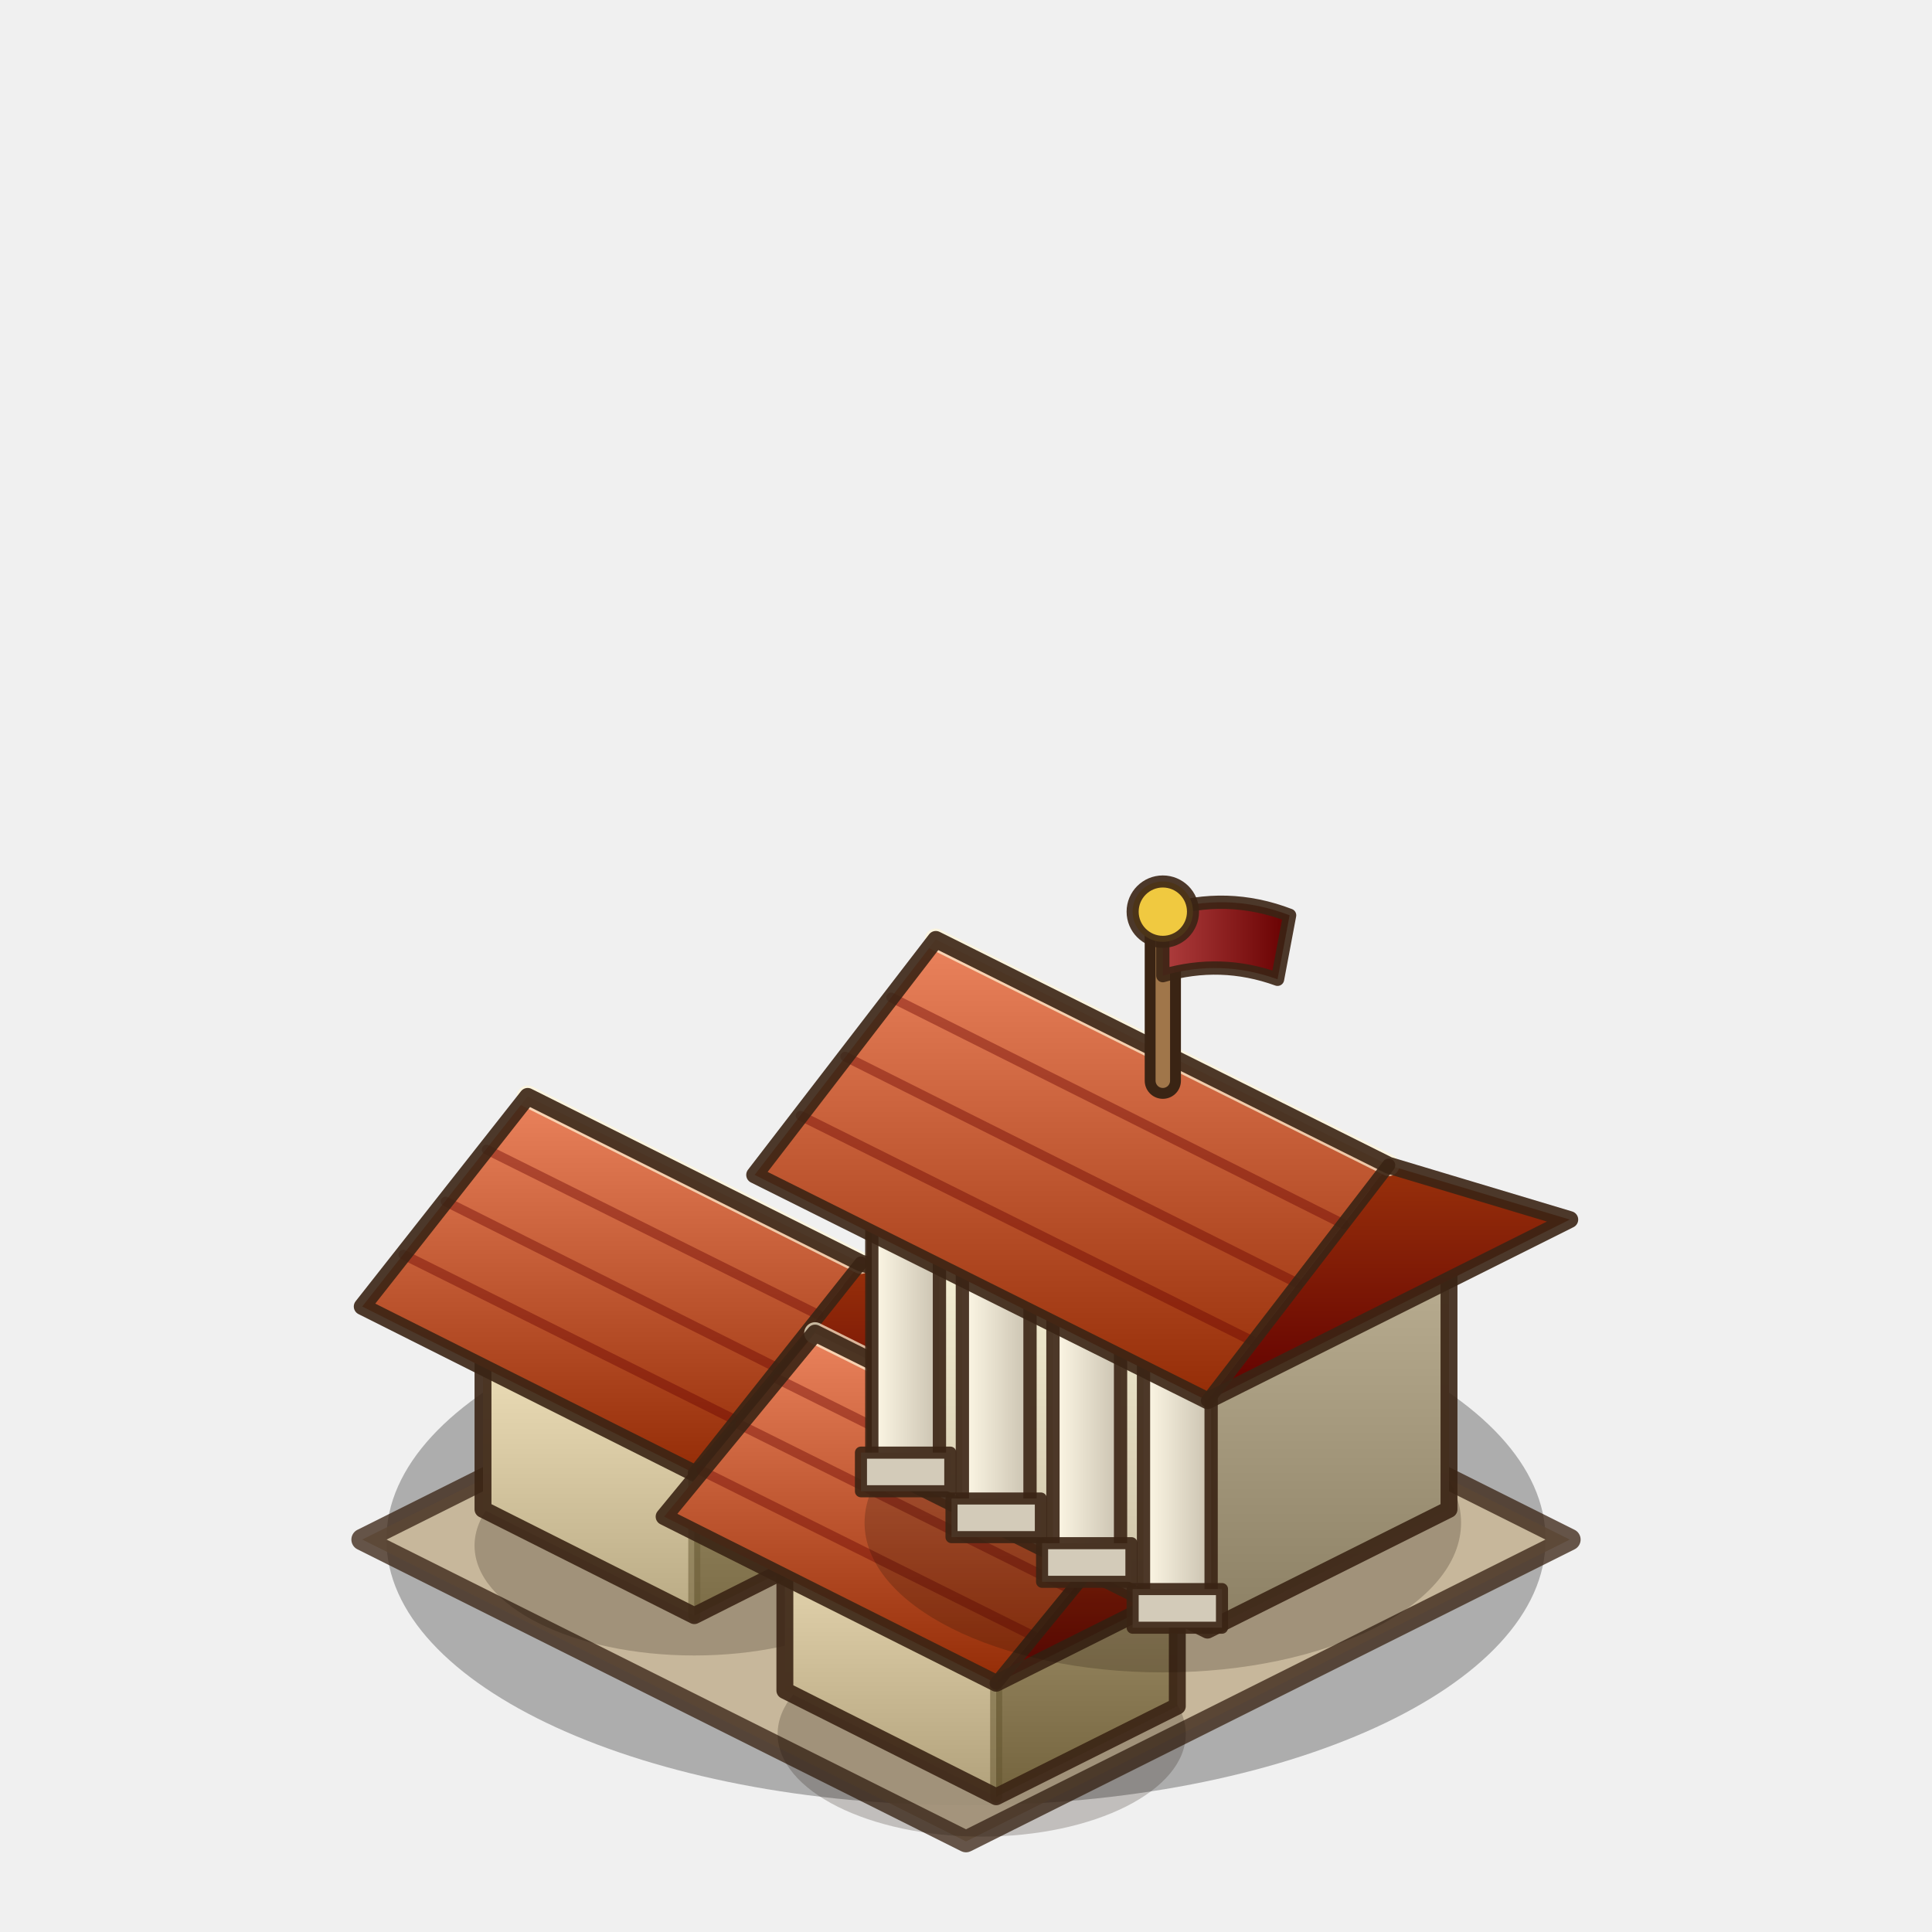
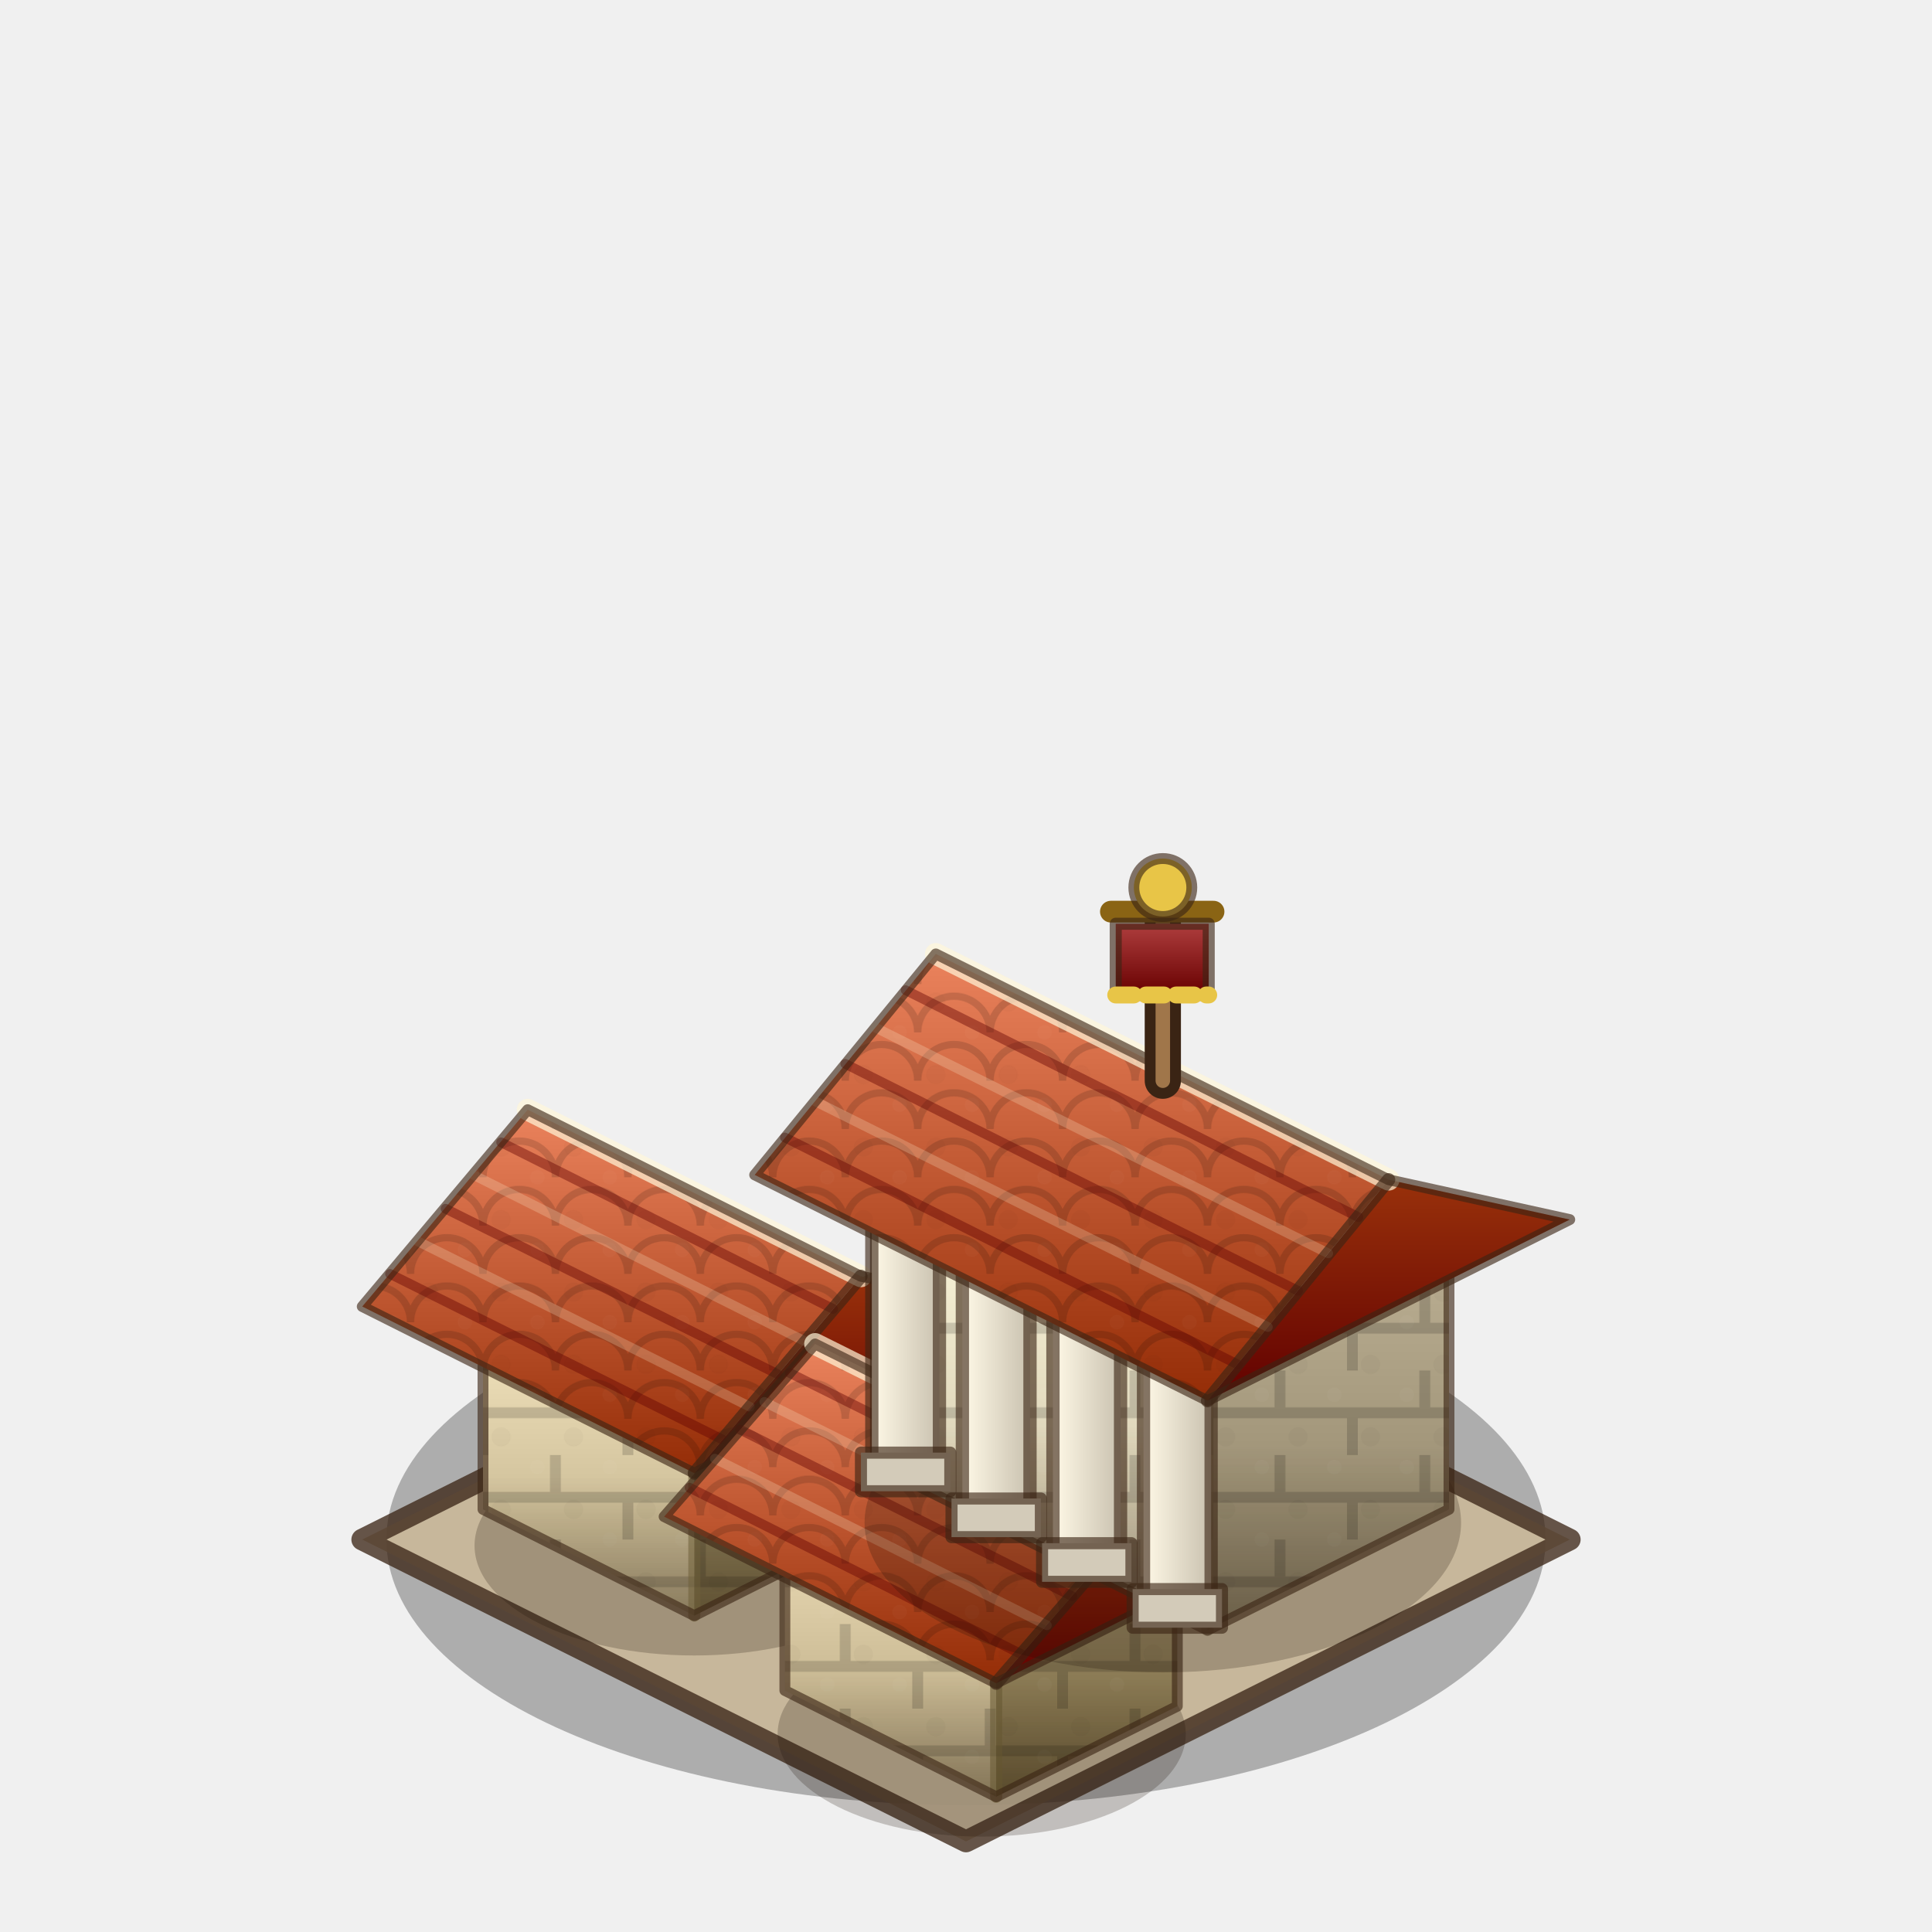
<svg xmlns="http://www.w3.org/2000/svg" viewBox="0 0 256 256" width="256" height="256">
  <defs>
    <pattern id="gtex" width="6" height="6" patternUnits="userSpaceOnUse">
      <circle cx="1.5" cy="1.5" r="0.8" fill="#000" opacity="0.18" />
      <circle cx="4.5" cy="4" r="0.6" fill="#fff" opacity="0.18" />
    </pattern>
    <pattern id="stripes" width="8" height="8" patternUnits="userSpaceOnUse" patternTransform="rotate(45)">
      <rect width="4" height="8" fill="#fff" opacity="0.35" />
    </pattern>
+     <linearGradient id="ao" x1="0" y1="0" x2="0" y2="1">
+       <stop offset="0.55" stop-color="#1a0e04" stop-opacity="0" />
+       <stop offset="1" stop-color="#1a0e04" stop-opacity="0.3" />
+     </linearGradient>
    <pattern id="stonetex" width="12" height="7" patternUnits="userSpaceOnUse">
      <path d="M0,3.5 h12 M6,0 v3.5 M0,3.5 v3.5 M12,3.5 v3.5" stroke="#000" stroke-width="0.9" fill="none" opacity="0.16" />
+     </pattern>
+     <pattern id="marbletex" width="16" height="16" patternUnits="userSpaceOnUse">
+       <path d="M0,10 q4,-3 8,0 t8,0 M-2,3 q5,2 10,-1 t8,1" stroke="#000" stroke-width="0.6" fill="none" opacity="0.08" />
+     </pattern>
+     <pattern id="sandtex" width="14" height="8" patternUnits="userSpaceOnUse">
+       <path d="M0,4 h14 M7,0 v4 M0,4 v4 M14,4 v4" stroke="#000" stroke-width="0.8" fill="none" opacity="0.13" />
+     </pattern>
+     <pattern id="hidetex" width="10" height="10" patternUnits="userSpaceOnUse">
+       <path d="M0,5 h10" stroke="#000" stroke-width="0.7" opacity="0.16" stroke-dasharray="1.5 2" />
+       <path d="M5,0 v10" stroke="#000" stroke-width="0.7" opacity="0.1" stroke-dasharray="1.5 2" />
+     </pattern>
+     <pattern id="plastertex" width="9" height="9" patternUnits="userSpaceOnUse">
+       <circle cx="2" cy="3" r="0.6" fill="#000" opacity="0.08" />
+       <circle cx="6.5" cy="7" r="0.5" fill="#fff" opacity="0.14" />
+     </pattern>
+     <pattern id="thatchtex" width="6" height="6" patternUnits="userSpaceOnUse" patternTransform="rotate(75)">
+       <path d="M0,3 h6" stroke="#000" stroke-width="0.9" opacity="0.16" />
+       <path d="M0,0.8 h6" stroke="#fff" stroke-width="0.5" opacity="0.12" />
+     </pattern>
+     <pattern id="mosaictex" width="4" height="4" patternUnits="userSpaceOnUse">
+       <rect width="2" height="2" fill="#fff" opacity="0.3" />
+       <rect x="2" y="2" width="2" height="2" fill="#000" opacity="0.14" />
+     </pattern>
+     <pattern id="tiletex" width="6" height="4" patternUnits="userSpaceOnUse">
+       <path d="M0,4 a3,3 0 0 1 6,0" stroke="#000" stroke-width="0.6" fill="none" opacity="0.14" />
    </pattern>
    <pattern id="planktex" width="12" height="5" patternUnits="userSpaceOnUse">
      <path d="M0,2.5 h12" stroke="#000" stroke-width="0.9" opacity="0.18" />
      <path d="M0,4.6 h12" stroke="#fff" stroke-width="0.6" opacity="0.12" />
    </pattern>
  </defs>
  <defs>
    <linearGradient id="g0" x1="0" y1="0" x2="0" y2="1">
      <stop offset="0" stop-color="#f7e8c2" />
      <stop offset="1" stop-color="#b9aa84" />
    </linearGradient>
    <linearGradient id="g1" x1="0" y1="0" x2="0" y2="1">
      <stop offset="0" stop-color="#afa07a" />
      <stop offset="1" stop-color="#7c6d47" />
    </linearGradient>
    <linearGradient id="g2" x1="0" y1="0" x2="0" y2="1">
      <stop offset="0" stop-color="#99310b" />
      <stop offset="1" stop-color="#610000" />
    </linearGradient>
    <linearGradient id="g3" x1="0" y1="0" x2="0" y2="1">
      <stop offset="0" stop-color="#eb835d" />
      <stop offset="1" stop-color="#942c06" />
    </linearGradient>
    <linearGradient id="g4" x1="0" y1="0" x2="0" y2="1">
      <stop offset="0" stop-color="#efdfb9" />
      <stop offset="1" stop-color="#b1a17b" />
    </linearGradient>
    <linearGradient id="g5" x1="0" y1="0" x2="0" y2="1">
      <stop offset="0" stop-color="#a79771" />
      <stop offset="1" stop-color="#74643e" />
    </linearGradient>
    <linearGradient id="g6" x1="0" y1="0" x2="0" y2="1">
      <stop offset="0" stop-color="#fffbdf" />
      <stop offset="1" stop-color="#c9bda1" />
    </linearGradient>
    <linearGradient id="g7" x1="0" y1="0" x2="0" y2="1">
      <stop offset="0" stop-color="#bfb397" />
      <stop offset="1" stop-color="#8c8064" />
    </linearGradient>
    <linearGradient id="g8" x1="0" y1="0" x2="1" y2="0">
      <stop offset="0" stop-color="#fff9e7" />
      <stop offset="1" stop-color="#c9c1af" />
    </linearGradient>
-     <linearGradient id="g9" x1="0" y1="0" x2="1" y2="0">
+     <linearGradient id="g9" x1="0" y1="0" x2="0" y2="1">
      <stop offset="0" stop-color="#af3e3e" />
      <stop offset="1" stop-color="#670000" />
    </linearGradient>
  </defs>
  <g transform="translate(-32,92) scale(1.6)">
    <ellipse cx="100" cy="70" rx="48" ry="22" fill="#000" opacity="0.28" />
    <polygon points="100,45 150,70 100,95 50,70" fill="#c8b89a" opacity="0.95" stroke="#3a2414" stroke-width="1.8" stroke-opacity="0.8" stroke-linejoin="round" stroke-linecap="round" />
    <ellipse cx="77.5" cy="70.5" rx="18.2" ry="9.1" fill="#1a0e04" opacity="0.22" />
    <polygon points="60,67.5 77.5,76.3 77.5,59.5 60,50.7" fill="url(#g0)" />
    <polygon points="77.5,76.3 95,67.5 95,50.7 77.5,59.5" fill="url(#g1)" />
    <polygon points="77.5,42 95,50.7 77.5,59.5 60,50.7" fill="#ffffea" />
+     <polygon points="60,67.5 77.5,76.3 77.5,59.5 60,50.7" fill="url(#stonetex)" />
+     <polygon points="77.5,76.3 95,67.5 95,50.7 77.5,59.5" fill="url(#stonetex)" />
+     <polygon points="60,67.5 77.5,76.3 77.5,59.5 60,50.7" fill="url(#gtex)" opacity="0.14" />
+     <polygon points="77.5,76.3 95,67.5 95,50.7 77.5,59.5" fill="url(#gtex)" opacity="0.14" />
+     <polygon points="60,67.5 77.5,76.3 77.5,59.5 60,50.7" fill="url(#ao)" />
+     <polygon points="77.5,76.3 95,67.5 95,50.7 77.5,59.5" fill="url(#ao)" />
    <line x1="77.5" y1="76.3" x2="77.5" y2="59.5" stroke="#6d5e38" stroke-width="1" stroke-linecap="round" opacity="0.55" />
    <polyline points="60,50.7 77.5,59.5 95,50.7" fill="none" stroke="#fff6d8" stroke-width="1.3" opacity="0.55" />
-     <polygon points="60,67.5 77.5,76.3 95,67.5 95,50.7 77.5,42 60,50.7" fill="none" stroke="#3a2414" stroke-width="1.4" stroke-opacity="0.9" stroke-linejoin="round" stroke-linecap="round" />
-     <polygon points="77.5,64.5 105,50.7 91.3,47.1" fill="url(#g2)" />
-     <polygon points="50,50.7 77.5,64.5 91.3,47.1 63.7,33.3" fill="url(#g3)" />
-     <line x1="53.4" y1="46.4" x2="80.9" y2="60.1" stroke="#660000" stroke-width="0.8" stroke-linecap="round" opacity="0.4" />
-     <line x1="56.9" y1="42" x2="84.4" y2="55.8" stroke="#660000" stroke-width="0.8" stroke-linecap="round" opacity="0.4" />
-     <line x1="60.3" y1="37.7" x2="87.8" y2="51.4" stroke="#660000" stroke-width="0.8" stroke-linecap="round" opacity="0.4" />
-     <line x1="63.7" y1="33.3" x2="91.3" y2="47.1" stroke="#fff6d8" stroke-width="1.8" stroke-linecap="round" opacity="0.7" />
-     <polygon points="50,50.7 77.5,64.5 105,50.7 91.3,47.1 63.7,33.3" fill="none" stroke="#3a2414" stroke-width="1.4" stroke-opacity="0.9" stroke-linejoin="round" stroke-linecap="round" />
-     <line x1="77.5" y1="64.5" x2="91.3" y2="47.1" stroke="#3a2414" stroke-width="1.1" stroke-linecap="round" opacity="0.9" />
+     <polygon points="60,67.5 77.5,76.3 95,67.5 95,50.7 77.5,42 60,50.7" fill="none" stroke="#3a2414" stroke-width="0.9" stroke-opacity="0.62" stroke-linejoin="round" stroke-linecap="round" />
+     <polygon points="77.5,64.5 105,50.7 91.3,48.2" fill="url(#g2)" />
+     <polygon points="50,50.7 77.5,64.5 91.3,48.2 63.7,34.4" fill="url(#g3)" />
+     <polygon points="50,50.7 77.5,64.5 91.3,48.2 63.7,34.4" fill="url(#gtex)" opacity="0.12" />
+     <polygon points="50,50.7 77.5,64.5 91.3,48.2 63.7,34.4" fill="url(#tiletex)" />
+     <line x1="52.3" y1="48" x2="79.8" y2="61.7" stroke="#610000" stroke-width="0.8" stroke-linecap="round" opacity="0.42" />
+     <line x1="54.6" y1="45.3" x2="82.1" y2="59" stroke="#fff6d8" stroke-width="0.8" stroke-linecap="round" opacity="0.22" />
+     <line x1="56.9" y1="42.6" x2="84.4" y2="56.3" stroke="#610000" stroke-width="0.8" stroke-linecap="round" opacity="0.42" />
+     <line x1="59.2" y1="39.8" x2="86.7" y2="53.6" stroke="#fff6d8" stroke-width="0.8" stroke-linecap="round" opacity="0.22" />
+     <line x1="61.5" y1="37.1" x2="89" y2="50.9" stroke="#610000" stroke-width="0.8" stroke-linecap="round" opacity="0.42" />
+     <line x1="63.7" y1="34.4" x2="91.3" y2="48.2" stroke="#fff6d8" stroke-width="1.8" stroke-linecap="round" opacity="0.7" />
+     <polygon points="50,50.7 77.5,64.5 105,50.7 91.3,48.2 63.7,34.4" fill="none" stroke="#3a2414" stroke-width="0.9" stroke-opacity="0.62" stroke-linejoin="round" stroke-linecap="round" />
+     <line x1="77.5" y1="64.5" x2="91.3" y2="48.2" stroke="#3a2414" stroke-width="1.1" stroke-linecap="round" opacity="0.62" />
    <ellipse cx="101.3" cy="86.1" rx="16.9" ry="8.5" fill="#1a0e04" opacity="0.22" />
    <polygon points="85,82.5 102.5,91.3 102.5,76.9 85,68.1" fill="url(#g4)" />
    <polygon points="102.5,91.3 117.5,83.8 117.5,69.4 102.5,76.9" fill="url(#g5)" />
    <polygon points="100,60.6 117.5,69.4 102.5,76.9 85,68.1" fill="#ffffe1" />
+     <polygon points="85,82.5 102.5,91.3 102.5,76.9 85,68.1" fill="url(#stonetex)" />
+     <polygon points="102.5,91.3 117.5,83.8 117.5,69.4 102.5,76.9" fill="url(#stonetex)" />
+     <polygon points="85,82.5 102.5,91.3 102.5,76.9 85,68.1" fill="url(#gtex)" opacity="0.14" />
+     <polygon points="102.5,91.3 117.5,83.8 117.5,69.4 102.5,76.9" fill="url(#gtex)" opacity="0.14" />
+     <polygon points="85,82.5 102.5,91.3 102.5,76.9 85,68.1" fill="url(#ao)" />
+     <polygon points="102.5,91.3 117.5,83.8 117.5,69.4 102.5,76.9" fill="url(#ao)" />
    <line x1="102.5" y1="91.3" x2="102.5" y2="76.9" stroke="#65552f" stroke-width="1" stroke-linecap="round" opacity="0.55" />
    <polyline points="85,68.1 102.5,76.9 117.5,69.4" fill="none" stroke="#fff6d8" stroke-width="1.3" opacity="0.55" />
-     <polygon points="85,82.5 102.5,91.3 117.5,83.8 117.5,69.4 100,60.6 85,68.1" fill="none" stroke="#3a2414" stroke-width="1.4" stroke-opacity="0.9" stroke-linejoin="round" stroke-linecap="round" />
-     <polygon points="102.5,81.9 127.5,69.4 115,66.6" fill="url(#g2)" />
-     <polygon points="75,68.1 102.5,81.9 115,66.6 87.5,52.9" fill="url(#g3)" />
-     <line x1="78.1" y1="64.3" x2="105.6" y2="78" stroke="#660000" stroke-width="0.8" stroke-linecap="round" opacity="0.4" />
-     <line x1="81.3" y1="60.5" x2="108.8" y2="74.2" stroke="#660000" stroke-width="0.8" stroke-linecap="round" opacity="0.4" />
-     <line x1="84.4" y1="56.7" x2="111.9" y2="70.4" stroke="#660000" stroke-width="0.8" stroke-linecap="round" opacity="0.4" />
-     <line x1="87.5" y1="52.9" x2="115" y2="66.6" stroke="#fff6d8" stroke-width="1.8" stroke-linecap="round" opacity="0.7" />
-     <polygon points="75,68.1 102.5,81.9 127.5,69.4 115,66.6 87.5,52.9" fill="none" stroke="#3a2414" stroke-width="1.4" stroke-opacity="0.9" stroke-linejoin="round" stroke-linecap="round" />
-     <line x1="102.5" y1="81.9" x2="115" y2="66.6" stroke="#3a2414" stroke-width="1.1" stroke-linecap="round" opacity="0.9" />
+     <polygon points="85,82.5 102.5,91.3 117.5,83.8 117.5,69.4 100,60.6 85,68.1" fill="none" stroke="#3a2414" stroke-width="0.9" stroke-opacity="0.62" stroke-linejoin="round" stroke-linecap="round" />
+     <polygon points="102.5,81.9 127.5,69.4 115,67.5" fill="url(#g2)" />
+     <polygon points="75,68.1 102.5,81.9 115,67.5 87.5,53.8" fill="url(#g3)" />
+     <polygon points="75,68.1 102.5,81.9 115,67.5 87.5,53.8" fill="url(#gtex)" opacity="0.12" />
+     <polygon points="75,68.1 102.5,81.9 115,67.5 87.5,53.8" fill="url(#tiletex)" />
+     <line x1="77.1" y1="65.7" x2="104.6" y2="79.5" stroke="#610000" stroke-width="0.8" stroke-linecap="round" opacity="0.42" />
+     <line x1="79.2" y1="63.3" x2="106.7" y2="77.1" stroke="#fff6d8" stroke-width="0.8" stroke-linecap="round" opacity="0.22" />
+     <line x1="81.3" y1="60.9" x2="108.8" y2="74.7" stroke="#610000" stroke-width="0.8" stroke-linecap="round" opacity="0.42" />
+     <line x1="83.3" y1="58.6" x2="110.8" y2="72.3" stroke="#fff6d8" stroke-width="0.8" stroke-linecap="round" opacity="0.22" />
+     <line x1="85.4" y1="56.2" x2="112.9" y2="69.9" stroke="#610000" stroke-width="0.8" stroke-linecap="round" opacity="0.42" />
+     <line x1="87.5" y1="53.8" x2="115" y2="67.5" stroke="#fff6d8" stroke-width="1.8" stroke-linecap="round" opacity="0.7" />
+     <polygon points="75,68.1 102.5,81.9 127.5,69.4 115,67.5 87.5,53.8" fill="none" stroke="#3a2414" stroke-width="0.9" stroke-opacity="0.62" stroke-linejoin="round" stroke-linecap="round" />
+     <line x1="102.5" y1="81.9" x2="115" y2="67.5" stroke="#3a2414" stroke-width="1.1" stroke-linecap="round" opacity="0.62" />
    <ellipse cx="116.3" cy="68.6" rx="24.7" ry="12.4" fill="#1a0e04" opacity="0.22" />
    <polygon points="92.5,63.8 120,77.5 120,53.5 92.5,39.8" fill="url(#g6)" />
    <polygon points="120,77.5 140,67.5 140,43.5 120,53.5" fill="url(#g7)" />
    <polygon points="112.5,29.8 140,43.5 120,53.5 92.5,39.8" fill="#ffffff" />
+     <polygon points="92.5,63.8 120,77.5 120,53.5 92.5,39.8" fill="url(#stonetex)" />
+     <polygon points="120,77.5 140,67.5 140,43.5 120,53.5" fill="url(#stonetex)" />
+     <polygon points="92.5,63.8 120,77.5 120,53.5 92.5,39.8" fill="url(#gtex)" opacity="0.14" />
+     <polygon points="120,77.5 140,67.5 140,43.5 120,53.5" fill="url(#gtex)" opacity="0.14" />
+     <polygon points="92.5,63.8 120,77.5 120,53.5 92.5,39.8" fill="url(#ao)" />
+     <polygon points="120,77.5 140,67.5 140,43.5 120,53.5" fill="url(#ao)" />
    <line x1="120" y1="77.5" x2="120" y2="53.5" stroke="#7d7155" stroke-width="1" stroke-linecap="round" opacity="0.55" />
    <polyline points="92.5,39.8 120,53.5 140,43.5" fill="none" stroke="#fff6d8" stroke-width="1.3" opacity="0.55" />
-     <polygon points="92.5,63.8 120,77.5 140,67.5 140,43.5 112.5,29.8 92.5,39.8" fill="none" stroke="#3a2414" stroke-width="1.4" stroke-opacity="0.9" stroke-linejoin="round" stroke-linecap="round" />
-     <rect x="92.2" y="41" width="5.6" height="24" fill="url(#g8)" stroke="#3a2414" stroke-width="1.1" stroke-opacity="0.9" stroke-linejoin="round" stroke-linecap="round" />
-     <rect x="91.1" y="38.8" width="7.8" height="3.2" fill="#d3cbb9" stroke="#3a2414" stroke-width="1" stroke-opacity="0.9" stroke-linejoin="round" stroke-linecap="round" />
-     <rect x="91.3" y="62.8" width="7.4" height="3.2" fill="#d3cbb9" stroke="#3a2414" stroke-width="1" stroke-opacity="0.9" stroke-linejoin="round" stroke-linecap="round" />
-     <rect x="99.7" y="44.8" width="5.6" height="24" fill="url(#g8)" stroke="#3a2414" stroke-width="1.1" stroke-opacity="0.9" stroke-linejoin="round" stroke-linecap="round" />
-     <rect x="98.6" y="42.6" width="7.8" height="3.2" fill="#d3cbb9" stroke="#3a2414" stroke-width="1" stroke-opacity="0.9" stroke-linejoin="round" stroke-linecap="round" />
-     <rect x="98.8" y="66.6" width="7.4" height="3.2" fill="#d3cbb9" stroke="#3a2414" stroke-width="1" stroke-opacity="0.9" stroke-linejoin="round" stroke-linecap="round" />
-     <rect x="107.2" y="48.5" width="5.6" height="24" fill="url(#g8)" stroke="#3a2414" stroke-width="1.1" stroke-opacity="0.9" stroke-linejoin="round" stroke-linecap="round" />
-     <rect x="106.1" y="46.3" width="7.8" height="3.2" fill="#d3cbb9" stroke="#3a2414" stroke-width="1" stroke-opacity="0.9" stroke-linejoin="round" stroke-linecap="round" />
-     <rect x="106.3" y="70.3" width="7.4" height="3.2" fill="#d3cbb9" stroke="#3a2414" stroke-width="1" stroke-opacity="0.9" stroke-linejoin="round" stroke-linecap="round" />
-     <rect x="114.7" y="52.3" width="5.6" height="24" fill="url(#g8)" stroke="#3a2414" stroke-width="1.1" stroke-opacity="0.9" stroke-linejoin="round" stroke-linecap="round" />
-     <rect x="113.6" y="50.1" width="7.8" height="3.2" fill="#d3cbb9" stroke="#3a2414" stroke-width="1" stroke-opacity="0.9" stroke-linejoin="round" stroke-linecap="round" />
-     <rect x="113.8" y="74.1" width="7.4" height="3.2" fill="#d3cbb9" stroke="#3a2414" stroke-width="1" stroke-opacity="0.9" stroke-linejoin="round" stroke-linecap="round" />
-     <polygon points="120,58.5 150,43.5 135,39" fill="url(#g2)" />
-     <polygon points="82.5,39.8 120,58.5 135,39 97.5,20.3" fill="url(#g3)" />
-     <line x1="86.3" y1="34.9" x2="123.8" y2="53.6" stroke="#660000" stroke-width="0.8" stroke-linecap="round" opacity="0.4" />
-     <line x1="90" y1="30" x2="127.5" y2="48.8" stroke="#660000" stroke-width="0.8" stroke-linecap="round" opacity="0.4" />
-     <line x1="93.8" y1="25.1" x2="131.3" y2="43.9" stroke="#660000" stroke-width="0.8" stroke-linecap="round" opacity="0.4" />
-     <line x1="97.5" y1="20.3" x2="135" y2="39" stroke="#fff6d8" stroke-width="1.8" stroke-linecap="round" opacity="0.7" />
-     <polygon points="82.5,39.8 120,58.5 150,43.5 135,39 97.5,20.3" fill="none" stroke="#3a2414" stroke-width="1.4" stroke-opacity="0.9" stroke-linejoin="round" stroke-linecap="round" />
-     <line x1="120" y1="58.5" x2="135" y2="39" stroke="#3a2414" stroke-width="1.1" stroke-linecap="round" opacity="0.9" />
+     <polygon points="92.5,63.8 120,77.5 140,67.5 140,43.5 112.5,29.8 92.5,39.8" fill="none" stroke="#3a2414" stroke-width="0.9" stroke-opacity="0.62" stroke-linejoin="round" stroke-linecap="round" />
+     <rect x="92.2" y="41" width="5.6" height="24" fill="url(#g8)" stroke="#3a2414" stroke-width="1.1" stroke-opacity="0.62" stroke-linejoin="round" stroke-linecap="round" />
+     <rect x="91.1" y="38.8" width="7.8" height="3.2" fill="#d3cbb9" stroke="#3a2414" stroke-width="1" stroke-opacity="0.62" stroke-linejoin="round" stroke-linecap="round" />
+     <rect x="91.3" y="62.8" width="7.4" height="3.2" fill="#d3cbb9" stroke="#3a2414" stroke-width="1" stroke-opacity="0.62" stroke-linejoin="round" stroke-linecap="round" />
+     <rect x="99.7" y="44.8" width="5.6" height="24" fill="url(#g8)" stroke="#3a2414" stroke-width="1.1" stroke-opacity="0.62" stroke-linejoin="round" stroke-linecap="round" />
+     <rect x="98.6" y="42.6" width="7.8" height="3.2" fill="#d3cbb9" stroke="#3a2414" stroke-width="1" stroke-opacity="0.62" stroke-linejoin="round" stroke-linecap="round" />
+     <rect x="98.8" y="66.6" width="7.4" height="3.2" fill="#d3cbb9" stroke="#3a2414" stroke-width="1" stroke-opacity="0.62" stroke-linejoin="round" stroke-linecap="round" />
+     <rect x="107.2" y="48.5" width="5.6" height="24" fill="url(#g8)" stroke="#3a2414" stroke-width="1.1" stroke-opacity="0.62" stroke-linejoin="round" stroke-linecap="round" />
+     <rect x="106.1" y="46.3" width="7.8" height="3.2" fill="#d3cbb9" stroke="#3a2414" stroke-width="1" stroke-opacity="0.62" stroke-linejoin="round" stroke-linecap="round" />
+     <rect x="106.3" y="70.3" width="7.4" height="3.2" fill="#d3cbb9" stroke="#3a2414" stroke-width="1" stroke-opacity="0.62" stroke-linejoin="round" stroke-linecap="round" />
+     <rect x="114.7" y="52.3" width="5.6" height="24" fill="url(#g8)" stroke="#3a2414" stroke-width="1.1" stroke-opacity="0.62" stroke-linejoin="round" stroke-linecap="round" />
+     <rect x="113.6" y="50.1" width="7.8" height="3.2" fill="#d3cbb9" stroke="#3a2414" stroke-width="1" stroke-opacity="0.62" stroke-linejoin="round" stroke-linecap="round" />
+     <rect x="113.8" y="74.1" width="7.4" height="3.2" fill="#d3cbb9" stroke="#3a2414" stroke-width="1" stroke-opacity="0.62" stroke-linejoin="round" stroke-linecap="round" />
+     <polygon points="120,58.5 150,43.5 135,40.2" fill="url(#g2)" />
+     <polygon points="82.5,39.8 120,58.5 135,40.2 97.5,21.5" fill="url(#g3)" />
+     <polygon points="82.5,39.8 120,58.5 135,40.2 97.5,21.5" fill="url(#gtex)" opacity="0.12" />
+     <polygon points="82.5,39.8 120,58.5 135,40.2 97.5,21.5" fill="url(#tiletex)" />
+     <line x1="85" y1="36.7" x2="122.5" y2="55.5" stroke="#610000" stroke-width="0.8" stroke-linecap="round" opacity="0.42" />
+     <line x1="87.5" y1="33.7" x2="125" y2="52.4" stroke="#fff6d8" stroke-width="0.8" stroke-linecap="round" opacity="0.22" />
+     <line x1="90" y1="30.6" x2="127.5" y2="49.4" stroke="#610000" stroke-width="0.8" stroke-linecap="round" opacity="0.42" />
+     <line x1="92.5" y1="27.6" x2="130" y2="46.3" stroke="#fff6d8" stroke-width="0.8" stroke-linecap="round" opacity="0.22" />
+     <line x1="95" y1="24.5" x2="132.5" y2="43.3" stroke="#610000" stroke-width="0.8" stroke-linecap="round" opacity="0.42" />
+     <line x1="97.5" y1="21.5" x2="135" y2="40.2" stroke="#fff6d8" stroke-width="1.8" stroke-linecap="round" opacity="0.7" />
+     <polygon points="82.5,39.8 120,58.5 150,43.5 135,40.2 97.5,21.5" fill="none" stroke="#3a2414" stroke-width="0.9" stroke-opacity="0.62" stroke-linejoin="round" stroke-linecap="round" />
+     <line x1="120" y1="58.5" x2="135" y2="40.2" stroke="#3a2414" stroke-width="1.1" stroke-linecap="round" opacity="0.62" />
    <line x1="116.3" y1="32" x2="116.3" y2="18" stroke="#3a2414" stroke-width="3" stroke-linecap="round" />
    <line x1="116.3" y1="32" x2="116.3" y2="18" stroke="#a0764a" stroke-width="1.2" stroke-linecap="round" />
-     <path d="M116.3,18 q5.3,-1.7 10.5,0.3 l-1,5.3 q-4.7,-1.7 -9.5,-0.3 z" fill="url(#g9)" stroke="#3a2414" stroke-width="1.1" stroke-opacity="0.9" stroke-linejoin="round" stroke-linecap="round" />
-     <circle cx="116.3" cy="18" r="2.5" fill="#f0c940" stroke="#3a2414" stroke-width="1" stroke-opacity="0.9" stroke-linejoin="round" stroke-linecap="round" />
+     <line x1="112" y1="18" x2="120.5" y2="18" stroke="#8a6414" stroke-width="1.8" stroke-linecap="round" />
+     <rect x="112.4" y="19" width="7.7" height="5.9" fill="url(#g9)" stroke="#3a2414" stroke-width="1" stroke-opacity="0.62" stroke-linejoin="round" stroke-linecap="round" />
+     <line x1="112.4" y1="24.9" x2="120.1" y2="24.9" stroke="#e8c547" stroke-width="1.4" stroke-linecap="round" stroke-dasharray="1.5 1" />
+     <circle cx="116.3" cy="16" r="2.4" fill="#e8c547" stroke="#3a2414" stroke-width="0.9" stroke-opacity="0.62" stroke-linejoin="round" stroke-linecap="round" />
  </g>
</svg>
